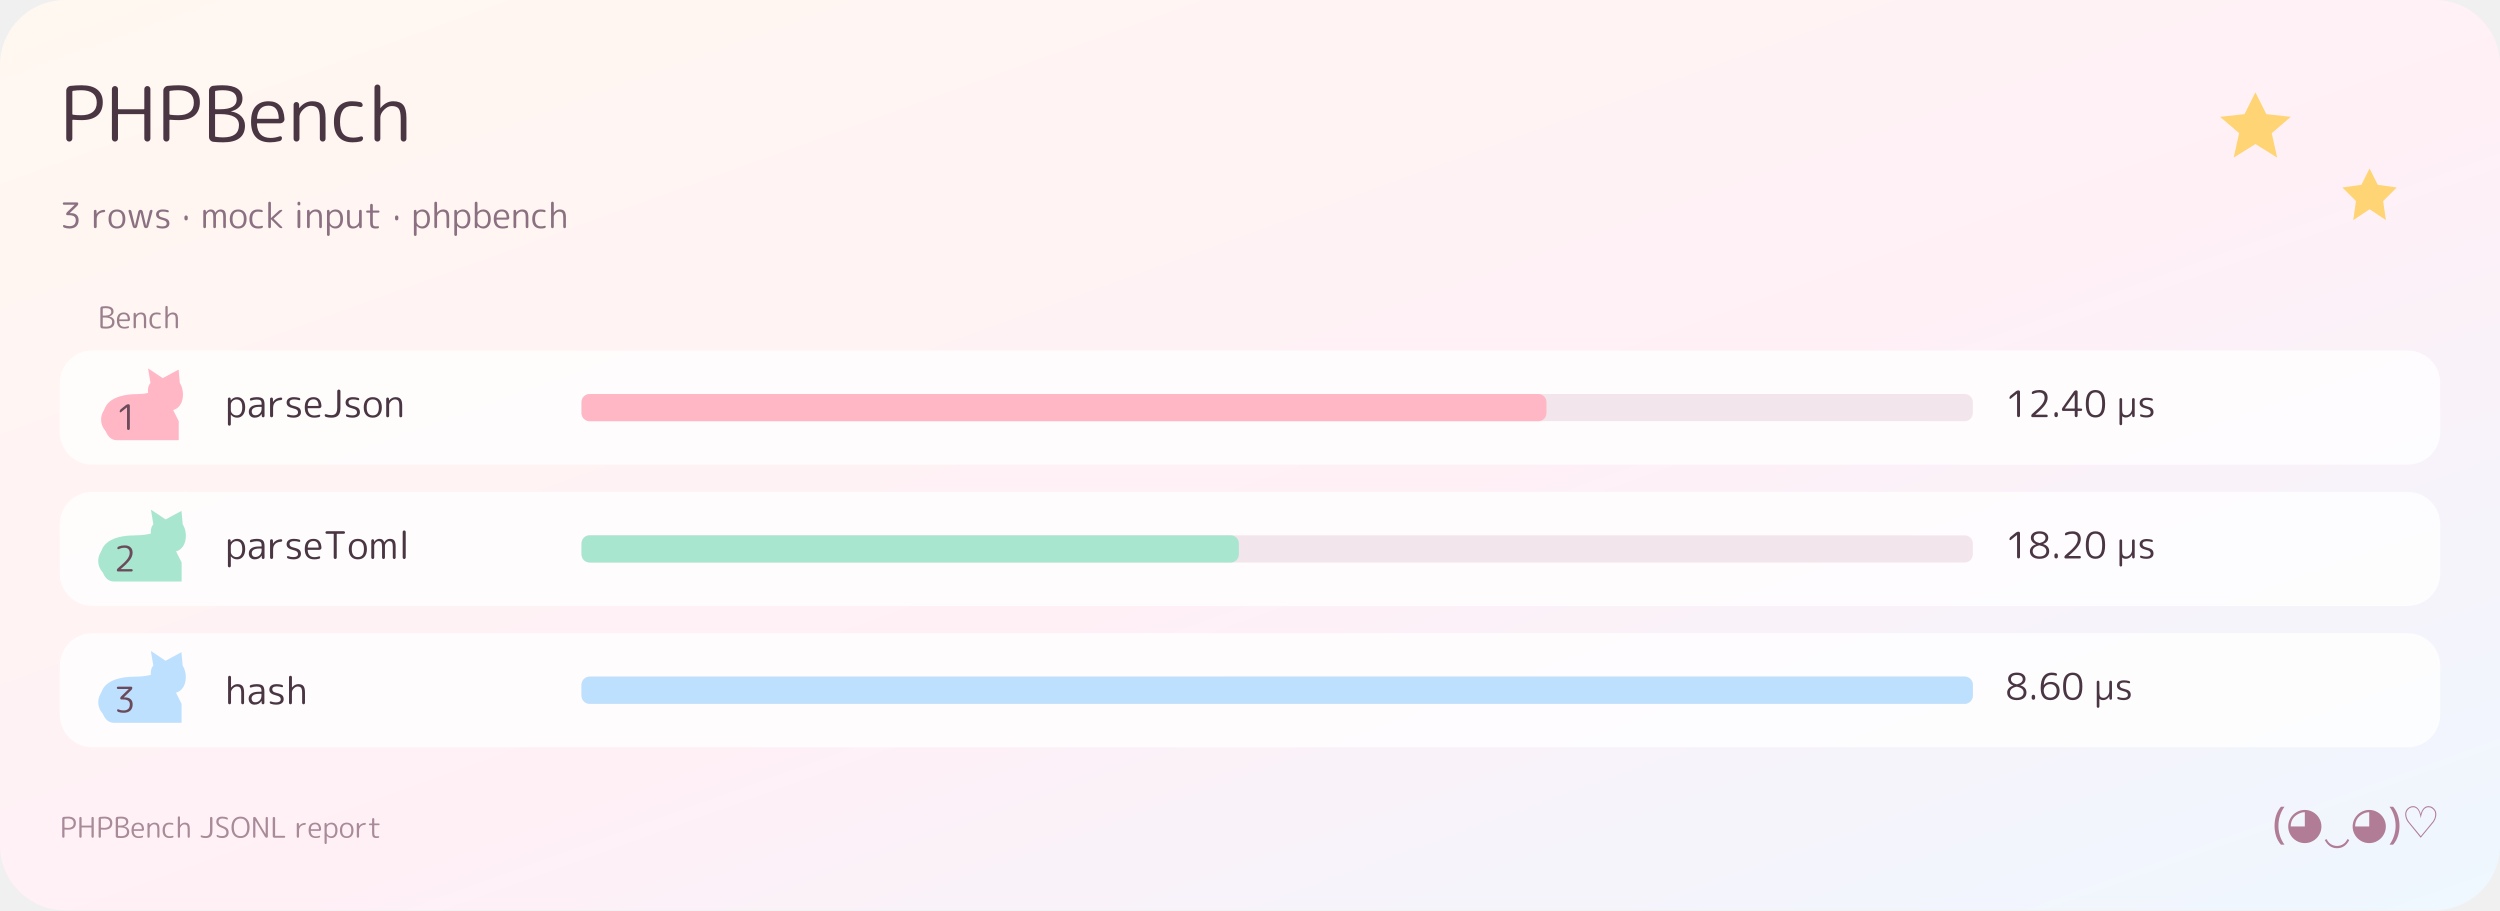
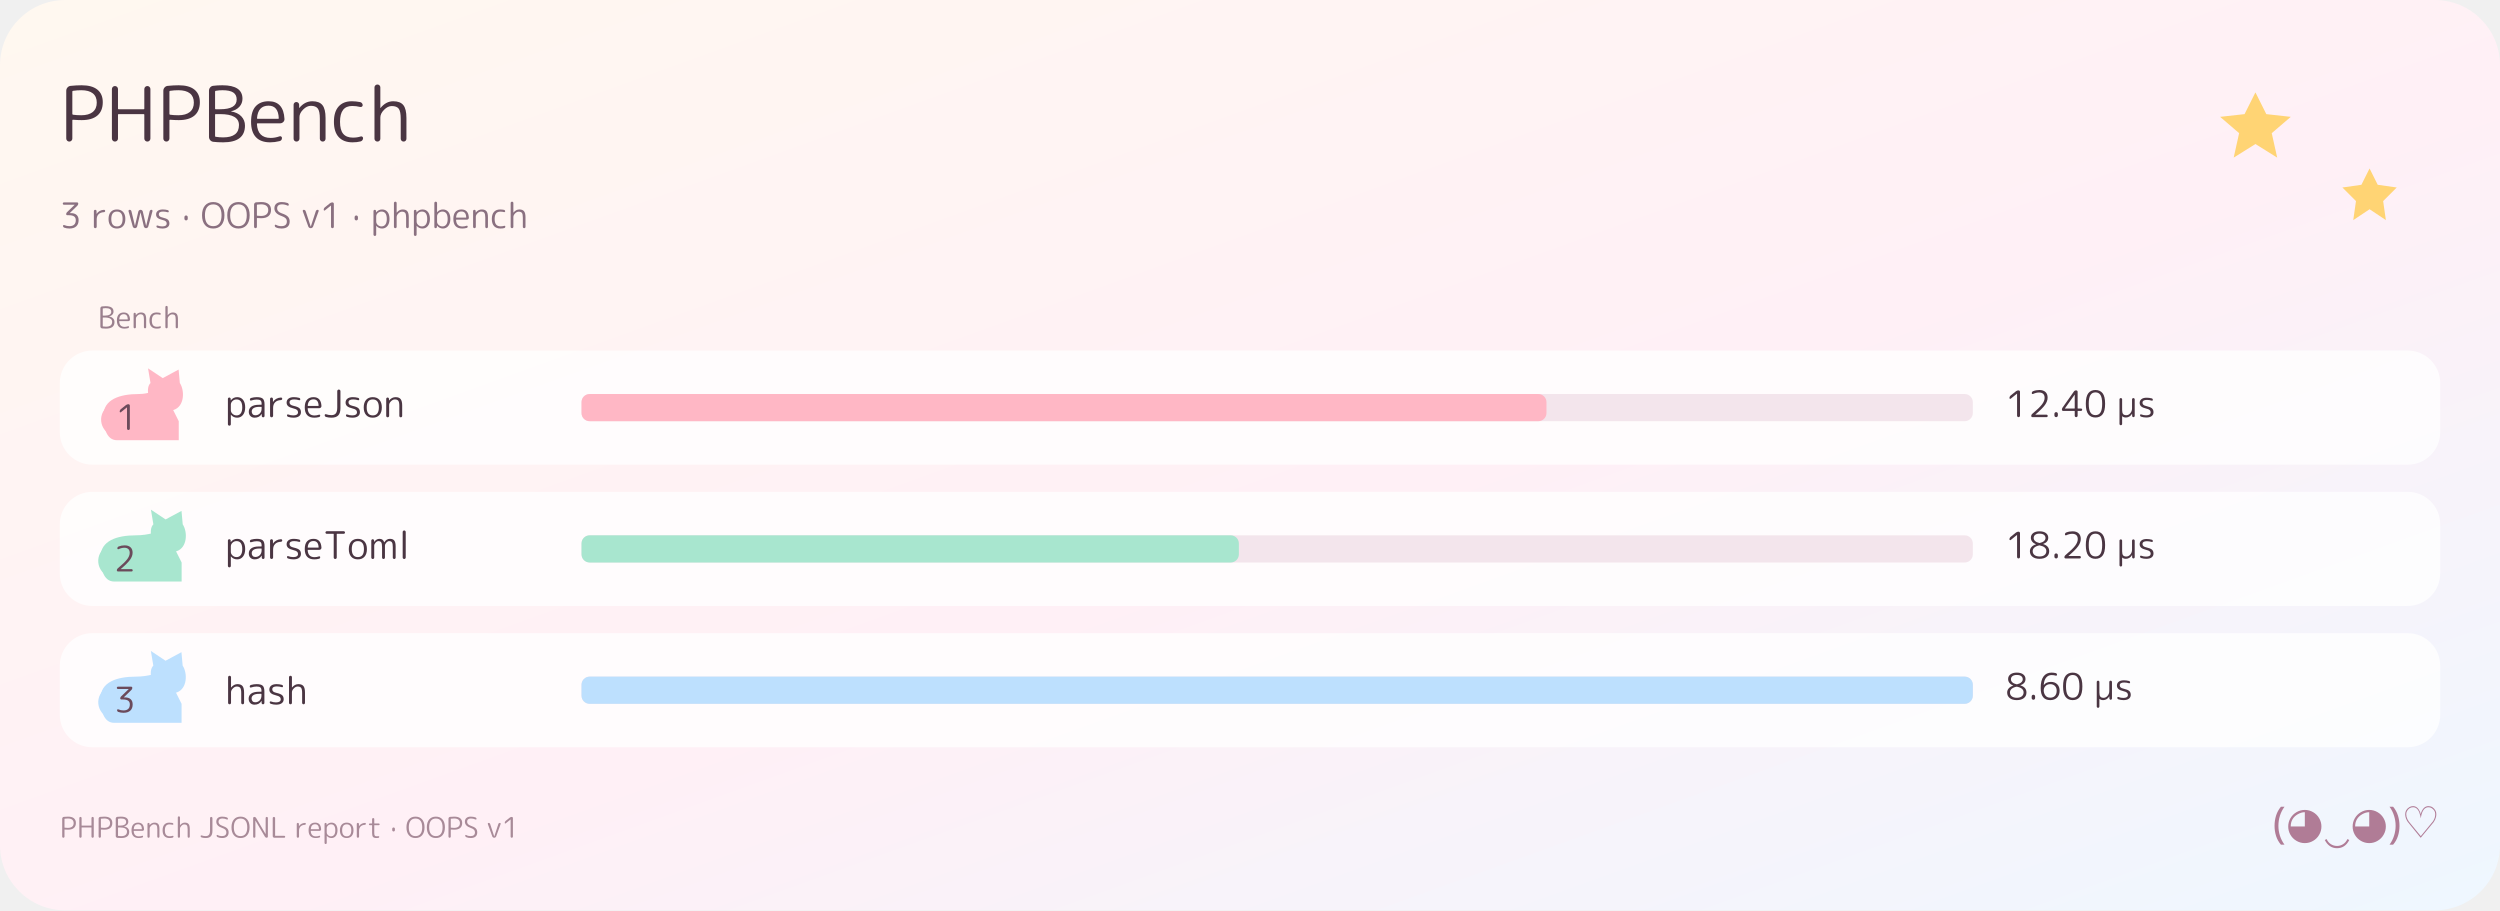
<svg xmlns="http://www.w3.org/2000/svg" width="920" height="335" viewBox="0 0 920 335" role="img" aria-label="PHPBench">
  <defs>
    <path id="g0" d="M165 657L165 363Q165 355 174 353Q222 346 282 346Q381 346 433.5 389Q486 432 486 512Q486 592 434.5 633.5Q383 675 282 675Q228 675 174 667Q165 665 165 657ZM153.5 12Q142 0 125 0Q108 0 96.5 12Q85 24 85 40L85 668Q85 692 101 710.5Q117 729 141 732Q218 740 288 740Q424 740 494.5 682.5Q565 625 565 518Q565 402 494 342Q423 282 288 282Q234 282 174 287Q165 287 165 280L165 40Q165 24 153.5 12Z" />
    <path id="g1" d="M153.5 12Q142 0 125 0Q108 0 96.5 12Q85 24 85 40L85 690Q85 706 96.5 718Q108 730 125 730Q142 730 153.5 718Q165 706 165 690L165 433Q165 425 173 425L503 425Q511 425 511 433L511 690Q511 706 522.5 718Q534 730 551 730Q568 730 579.5 718Q591 706 591 690L591 40Q591 24 579.5 12Q568 0 551 0Q534 0 522.5 12Q511 24 511 40L511 352Q511 361 503 361L173 361Q165 361 165 352L165 40Q165 24 153.5 12Z" />
    <path id="g2" d="M165 352L165 73Q165 64 172 63Q222 55 271 55Q479 55 479 217Q479 361 231 361L173 361Q165 361 165 352ZM165 657L165 433Q165 425 173 425L231 425Q449 425 449 553Q449 615 404 645Q359 675 261 675Q218 675 173 667Q165 665 165 657ZM141 -3Q117 0 101 18.5Q85 37 85 62L85 668Q85 693 100.5 711.5Q116 730 140 733Q195 740 261 740Q525 740 525 563Q525 502 484.5 457.5Q444 413 375 398Q374 398 374 397Q374 396 376 396Q462 382 510 331.5Q558 281 558 210Q558 -10 271 -10Q200 -10 141 -3Z" />
    <path id="g3" d="M270 472Q131 472 118 307Q118 299 127 299L396 299Q404 299 404 307Q398 472 270 472ZM291 -10Q168 -10 104 57.5Q40 125 40 260Q40 399 101.5 464.5Q163 530 270 530Q467 530 479 297Q480 273 462.5 256.5Q445 240 421 240L125 240Q117 240 117 231Q126 48 298 48Q355 48 415 69Q426 73 436 66.5Q446 60 446 48Q446 14 415 6Q351 -10 291 -10Z" />
    <path id="g4" d="M140.5 11Q129 0 113 0Q97 0 86 11Q75 22 75 38L75 484Q75 499 85.5 509.5Q96 520 111 520Q126 520 137 509.5Q148 499 148 484L148 443Q148 442 149 442Q150 442 151 443Q223 530 322 530Q413 530 454 479Q495 428 495 310L495 38Q495 22 484.5 11Q474 0 458 0Q442 0 431 11Q420 22 420 38L420 300Q420 399 393 434.5Q366 470 302 470Q250 470 201 421.5Q152 373 152 322L152 38Q152 22 140.5 11Z" />
    <path id="g5" d="M285 -10Q167 -10 103.5 58.5Q40 127 40 260Q40 392 101.5 461Q163 530 275 530Q327 530 385 519Q399 516 408.5 504.5Q418 493 418 478Q418 466 407.5 459Q397 452 385 455Q334 468 280 468Q120 468 120 260Q120 152 162 102Q204 52 290 52Q346 52 392 67Q403 71 413 64Q423 57 423 45Q423 30 414 18Q405 6 390 2Q343 -10 285 -10Z" />
    <path id="g6" d="M146 11Q135 0 119 0Q103 0 91.5 11Q80 22 80 38L80 712Q80 728 91.5 739Q103 750 119 750Q135 750 146 739Q157 728 157 712L157 442Q157 441 158 441Q159 441 160 442Q232 530 327 530Q418 530 459 479.5Q500 429 500 310L500 38Q500 22 489.5 11Q479 0 463 0Q447 0 436 11Q425 22 425 38L425 297Q425 398 398.5 432.5Q372 467 307 467Q255 467 206 417.5Q157 368 157 316L157 38Q157 22 146 11Z" />
    <path id="g7" d="M118 663Q105 663 95 673Q85 683 85 697Q85 710 94.5 720Q104 730 118 730L490 730Q504 730 513.5 720Q523 710 523 697Q523 663 500 640L284 429L284 427Q284 426 285 426L314 426Q420 426 476.5 375Q533 324 533 227Q533 113 465.5 51.5Q398 -10 273 -10Q196 -10 128 14Q92 27 92 66Q92 79 103 86Q114 93 126 88Q199 57 273 57Q361 57 407 100Q453 143 453 227Q453 298 405.5 332.5Q358 367 254 367L212 367Q199 367 190 376Q181 385 181 398Q181 429 203 451L420 661L420 662Q420 663 419 663Z" />
    <path id="g9" d="M143.5 12Q132 0 115 0Q98 0 86.5 12Q75 24 75 40L75 482Q75 498 86 509Q97 520 113 520Q129 520 140 509Q151 498 151 482L151 405Q151 404 152 404Q154 404 154 406Q184 456 238.5 486.5Q293 517 361 520Q375 521 385 511Q395 501 395 487Q395 474 385.5 464Q376 454 362 453Q263 449 209 395.5Q155 342 155 246L155 40Q155 24 143.5 12Z" />
    <path id="g10" d="M438 260Q438 470 278 470Q118 470 118 260Q118 50 278 50Q438 50 438 260ZM453 61Q390 -10 278 -10Q166 -10 103 61Q40 132 40 260Q40 388 103 459Q166 530 278 530Q390 530 453 459Q516 388 516 260Q516 132 453 61Z" />
    <path id="g11" d="M169 48L50 480Q46 495 55.5 507.5Q65 520 81 520Q99 520 113.5 509Q128 498 132 480L231 67Q231 66 232 66Q233 66 233 67L327 470Q333 492 350.5 506Q368 520 390.5 520Q413 520 431 506Q449 492 454 470L547 67Q547 66 549 66Q550 66 550 67L649 481Q654 498 667.5 509Q681 520 699 520Q714 520 723 507.5Q732 495 728 481L609 48Q603 27 585.5 13.5Q568 0 546.5 0Q525 0 507.5 14Q490 28 484 49L390 446Q390 447 389 447Q388 447 388 446L294 49Q289 28 271.5 14Q254 0 232.5 0Q211 0 193 13.5Q175 27 169 48Z" />
    <path id="g12" d="M240 233Q143 256 101.5 292.5Q60 329 60 387Q60 453 109.5 491.5Q159 530 251 530Q320 530 388 512Q419 504 419 471Q419 459 410 453Q401 447 389 450Q323 470 257 470Q137 470 137 393Q137 359 161 336.5Q185 314 248 300Q356 276 396.5 239Q437 202 437 133Q437 66 385.5 28Q334 -10 240 -10Q167 -10 101 12Q70 22 70 55Q70 66 80 72.5Q90 79 101 75Q166 50 234 50Q360 50 360 133Q360 169 334.5 193Q309 217 240 233Z" />
    <path id="g13" d="M175.5 234Q162 220 142 220Q122 220 108.5 234Q95 248 95 267L95 313Q95 332 108.5 346Q122 360 142 360Q162 360 175.5 346Q189 332 189 313L189 267Q189 248 175.5 234Z" />
-     <path id="g14" d="M141 11Q130 0 114 0Q98 0 86.5 11Q75 22 75 38L75 483Q75 498 86 509Q97 520 112 520Q127 520 138 509Q149 498 149 483L150 450Q150 449 151 449Q153 449 153 451Q210 530 289 530Q337 530 366.5 509Q396 488 415 439Q415 437 416 437Q418 437 418 439Q474 530 564 530Q644 530 679.5 484Q715 438 715 330L715 38Q715 22 704.5 11Q694 0 678 0Q662 0 651 11Q640 22 640 38L640 310Q640 403 618.5 436.5Q597 470 543 470Q506 470 470 430.5Q434 391 434 349L434 38Q434 22 423 11Q412 0 396 0Q380 0 369 11Q358 22 358 38L358 310Q358 403 336.5 436.5Q315 470 262 470Q225 470 188.5 430.5Q152 391 152 349L152 38Q152 22 141 11Z" />
-     <path id="g15" d="M145 11Q134 0 118 0Q102 0 91 11Q80 22 80 38L80 712Q80 728 91 739Q102 750 118 750Q134 750 145 739Q156 728 156 712L156 289Q156 288 157 288L159 289L375 488Q409 520 457 520Q470 520 474.5 508Q479 496 470 488L238 276Q232 270 237 264L473 33Q481 25 476 12.5Q471 0 459 0Q412 0 379 33L159 251Q158 252 157 252Q156 252 156 251L156 38Q156 22 145 11Z" />
-     <path id="g16" d="M183.5 12Q172 0 155 0Q138 0 126.5 12Q115 24 115 40L115 480Q115 496 126.5 508Q138 520 155 520Q172 520 183.5 508Q195 496 195 480L195 40Q195 24 183.5 12ZM183.5 654.5Q172 643 155 643Q138 643 126.5 654.5Q115 666 115 683L115 710Q115 726 126.5 738Q138 750 155 750Q172 750 183.5 738Q195 726 195 710L195 683Q195 666 183.5 654.5Z" />
-     <path id="g17" d="M152 331L152 189Q152 132 197 91Q242 50 302 50Q373 50 412.5 103.5Q452 157 452 260Q452 470 302 470Q241 470 196.5 428.5Q152 387 152 331ZM141 -209Q130 -220 114 -220Q98 -220 86.5 -209Q75 -198 75 -182L75 484Q75 499 85.5 509.5Q96 520 111 520Q126 520 137 509.5Q148 499 148 484L149 446Q149 445 150 445L152 447Q218 530 319 530Q416 530 472.5 459.5Q529 389 529 260Q529 135 470.5 62.5Q412 -10 319 -10Q217 -10 155 67Q154 68 153 68Q152 68 152 67L152 -182Q152 -198 141 -209Z" />
-     <path id="g18" d="M238 -10Q151 -10 110.5 38Q70 86 70 197L70 482Q70 498 80.5 509Q91 520 107 520Q123 520 134 509Q145 498 145 482L145 207Q145 117 172 83.5Q199 50 258 50Q312 50 360 96.5Q408 143 408 198L408 482Q408 498 419.5 509Q431 520 447 520Q463 520 474 509Q485 498 485 482L485 36Q485 21 474.5 10.5Q464 0 449 0Q434 0 423 10.5Q412 21 412 36L412 77Q412 78 411 78Q410 78 409 77Q340 -10 238 -10Z" />
-     <path id="g19" d="M80 440Q67 440 58.5 448.5Q50 457 50 470Q50 483 58.5 491.5Q67 500 80 500L153 500Q162 500 162 509L162 652Q162 668 173 679Q184 690 200 690Q216 690 227 679Q238 668 238 652L238 509Q238 500 247 500L397 500Q410 500 418.5 491.5Q427 483 427 470Q427 457 418.5 448.5Q410 440 397 440L247 440Q238 440 238 431L238 167Q238 95 257 72.5Q276 50 330 50Q362 50 383 55Q394 57 403.5 50.5Q413 44 413 33Q413 19 404.5 8Q396 -3 383 -5Q357 -10 317 -10Q229 -10 195.5 26.5Q162 63 162 160L162 431Q162 440 153 440Z" />
-     <path id="g20" d="M157 337L157 183Q157 131 203 90.5Q249 50 307 50Q378 50 417.5 103Q457 156 457 260Q457 470 307 470Q248 470 202.5 429Q157 388 157 337ZM142 10.5Q131 0 116 0Q101 0 90.5 10.5Q80 21 80 36L80 712Q80 728 91 739Q102 750 118 750Q134 750 145.5 739Q157 728 157 712L157 453Q157 452 158 452Q159 452 160 453Q225 530 323 530Q420 530 476.5 459.5Q533 389 533 260Q533 135 474.5 62.5Q416 -10 323 -10Q223 -10 156 73Q155 74 154 74Q153 74 153 73L153 36Q153 21 142 10.5Z" />
-     <path id="g21" d="M327 275Q228 275 177.5 243Q127 211 127 153Q127 108 152.5 80.5Q178 53 220 53Q292 53 339.5 101Q387 149 387 228L387 266Q387 275 378 275ZM204 -10Q136 -10 93 33Q50 76 50 147Q50 230 116 280Q182 330 327 330L378 330Q387 330 387 338L387 357Q387 418 359 442.5Q331 467 260 467Q191 467 111 441Q99 437 89 444Q79 451 79 464Q79 499 112 509Q186 530 260 530Q375 530 419.5 488Q464 446 464 337L464 36Q464 21 453.5 10.5Q443 0 428 0Q413 0 402 10.5Q391 21 391 36L390 88Q390 89 389 89Q387 89 387 87Q328 -10 204 -10Z" />
-     <path id="g22" d="M76 9Q60 14 50 27Q40 40 40 57Q40 70 51 78Q62 86 75 81Q144 57 217 57Q296 57 333 104Q370 151 370 260L370 688Q370 705 382.5 717.5Q395 730 412 730Q429 730 441.5 717.5Q454 705 454 688L454 240Q454 110 396 50Q338 -10 217 -10Q146 -10 76 9Z" />
-     <path id="g23" d="M144 503Q134 495 122 500.5Q110 506 110 519Q110 563 144 591L286 705Q317 730 357 730Q374 730 385.5 718Q397 706 397 690L397 40Q397 24 385.5 12Q374 0 357 0Q340 0 328.5 12Q317 24 317 40L317 640Q317 641 316 641L314 640Z" />
-     <path id="g24" d="M471 685.5Q530 631 530 533Q530 435 459 334.5Q388 234 194 69Q193 69 193 68Q193 67 194 67L500 67Q513 67 523 57Q533 47 533 33Q533 20 523.5 10Q514 0 500 0L117 0Q103 0 93 10Q83 20 83 33Q83 67 109 88Q306 253 377 347.5Q448 442 448 527Q448 598 409 635Q370 672 295 672Q219 672 133 632Q121 627 109.5 633.5Q98 640 98 653Q98 693 134 708Q215 740 305 740Q412 740 471 685.5Z" />
-     <path id="g25" d="M175.5 14Q162 0 142 0Q122 0 108.5 14Q95 28 95 47L95 90Q95 110 108.5 123.5Q122 137 142 137Q162 137 175.5 123.5Q189 110 189 90L189 47Q189 28 175.5 14Z" />
-     <path id="g26" d="M97 238L97 236Q97 235 98 235L356 235Q365 235 365 244L365 612Q365 613 364 613Q362 613 362 612ZM48 170Q34 170 24.5 180Q15 190 15 203Q15 235 34 262L342 698Q364 730 404 730Q421 730 432.5 718.5Q444 707 444 691L444 244Q444 235 452 235L536 235Q550 235 559 225.5Q568 216 568 203Q568 189 558.5 179.5Q549 170 536 170L452 170Q444 170 444 161L444 39Q444 23 432.5 11.5Q421 0 404 0Q388 0 376.5 11Q365 22 365 39L365 161Q365 170 356 170Z" />
-     <path id="g27" d="M447.5 601.5Q402 675 310 675Q218 675 172.5 601.5Q127 528 127 365Q127 202 172.5 128.5Q218 55 310 55Q402 55 447.5 128.5Q493 202 493 365Q493 528 447.5 601.5ZM504 77Q435 -10 310 -10Q185 -10 116 77Q47 164 47 365Q47 566 116 653Q185 740 310 740Q435 740 504 653Q573 566 573 365Q573 164 504 77Z" />
-     <path id="g28" d="M136.5 -209.5Q126 -220 111 -220Q96 -220 85.5 -209.5Q75 -199 75 -184L75 484Q75 499 85.5 509.5Q96 520 111 520Q126 520 136.5 509.5Q147 499 147 484L147 197Q147 117 173.5 85Q200 53 263 53Q323 53 370 107.5Q417 162 417 237L417 483Q417 498 427.5 509Q438 520 453 520Q468 520 479 509Q490 498 490 483L490 35Q490 21 479.5 10.5Q469 0 455 0Q441 0 430.5 10.5Q420 21 420 35L419 92Q419 93 418 93Q416 93 416 91Q389 44 345 17Q301 -10 251 -10Q185 -10 152 24Q150 26 148.5 25Q147 24 147 22L147 -184Q147 -199 136.5 -209.5Z" />
-     <path id="g29" d="M94 662Q80 662 70 672Q60 682 60 696Q60 710 70 720Q80 730 94 730L540 730Q554 730 564 720Q574 710 574 696Q574 682 564 672Q554 662 540 662L366 662Q357 662 357 653L357 40Q357 24 345.5 12Q334 0 317 0Q300 0 288.5 12Q277 24 277 40L277 653Q277 662 268 662Z" />
-     <path id="g30" d="M183.5 12Q172 0 155 0Q138 0 126.5 12Q115 24 115 40L115 710Q115 726 126.5 738Q138 750 155 750Q172 750 183.5 738Q195 726 195 710L195 40Q195 24 183.5 12Z" />
-     <path id="g31" d="M298 355Q212 336 167.5 296Q123 256 123 200Q123 132 173 93Q223 54 310 54Q397 54 446 93.5Q495 133 495 200Q495 319 316 355Q307 356 298 355ZM150 558Q150 510 189.5 474Q229 438 302 422Q310 421 318 422Q391 438 431.5 474.5Q472 511 472 558Q472 613 429.5 644.5Q387 676 310 676Q234 676 192 644.5Q150 613 150 558ZM503 46Q433 -10 310 -10Q187 -10 117 46Q47 102 47 197Q47 261 89.5 310.5Q132 360 212 385Q213 385 213 387Q213 388 212 388Q146 413 109.5 459.5Q73 506 73 565Q73 644 136.5 692Q200 740 310 740Q420 740 483.5 692Q547 644 547 565Q547 445 408 395Q407 395 407 393Q407 392 408 392Q573 341 573 197Q573 102 503 46Z" />
-     <path id="g32" d="M320 425Q241 425 190.5 376.5Q140 328 140 253Q140 178 184 117.5Q228 57 317 57Q400 57 446.5 106Q493 155 493 247Q493 328 445.5 376.5Q398 425 320 425ZM317 -10Q57 -10 57 320Q57 531 134.5 635.5Q212 740 355 740Q411 740 469 726Q484 722 493 709.5Q502 697 502 681Q502 668 491.5 660.5Q481 653 469 657Q417 673 355 673Q263 673 205.5 603.5Q148 534 141 403Q141 402 142 402Q144 402 144 403Q205 487 337 487Q445 487 509 421.5Q573 356 573 247Q573 127 503.5 58.5Q434 -10 317 -10Z" />
-     <path id="g33" d="M267 343Q60 413 60 562Q60 646 114 693Q168 740 265 740Q355 740 432 713Q448 707 458 692.5Q468 678 468 660Q468 647 457 640.5Q446 634 434 639Q353 675 271 675Q211 675 174.5 647Q138 619 138 562Q138 464 269 420Q393 379 443 326Q493 273 493 190Q493 92 434 41Q375 -10 261 -10Q175 -10 106 21Q71 37 71 77Q71 90 82 96Q93 102 104 96Q172 57 255 57Q413 57 413 190Q413 244 379 280Q345 316 267 343Z" />
-     <path id="g34" d="M531.5 595Q471 673 357 673Q243 673 182.5 595Q122 517 122 365Q122 213 182.5 135Q243 57 357 57Q471 57 531.5 135Q592 213 592 365Q592 517 531.5 595ZM589.5 88.5Q505 -10 357 -10Q209 -10 124.5 88.5Q40 187 40 365Q40 543 124.5 641.5Q209 740 357 740Q505 740 589.5 641.5Q674 543 674 365Q674 187 589.5 88.5Z" />
-     <path id="g35" d="M151.5 11Q140 0 124 0Q108 0 96.5 11Q85 22 85 39L85 689Q85 706 97 718Q109 730 126 730Q167 730 188 694L520 131Q520 130 522 130Q523 130 523 131L523 691Q523 708 534.5 719Q546 730 562 730Q578 730 589.5 719Q601 708 601 691L601 41Q601 24 589 12Q577 0 560 0Q519 0 498 36L166 599Q166 600 164 600Q163 600 163 599L163 39Q163 22 151.5 11Z" />
-     <path id="g36" d="M142 0Q119 0 102 17Q85 34 85 57L85 688Q85 705 97.5 717.5Q110 730 127 730Q144 730 156.5 717.5Q169 705 169 688L169 77Q169 68 177 68L488 68Q502 68 512 58Q522 48 522 34Q522 20 512 10Q502 0 488 0Z" />
+     <path id="g14" d="M531.5 595Q471 673 357 673Q243 673 182.5 595Q122 517 122 365Q122 213 182.5 135Q243 57 357 57Q471 57 531.5 135Q592 213 592 365Q592 517 531.5 595ZM589.5 88.5Q505 -10 357 -10Q209 -10 124.5 88.5Q40 187 40 365Q40 543 124.5 641.5Q209 740 357 740Q505 740 589.5 641.5Q674 543 674 365Q674 187 589.5 88.5Z" />
+     <path id="g15" d="M267 343Q60 413 60 562Q60 646 114 693Q168 740 265 740Q355 740 432 713Q448 707 458 692.5Q468 678 468 660Q468 647 457 640.5Q446 634 434 639Q353 675 271 675Q211 675 174.5 647Q138 619 138 562Q138 464 269 420Q393 379 443 326Q493 273 493 190Q493 92 434 41Q375 -10 261 -10Q175 -10 106 21Q71 37 71 77Q71 90 82 96Q93 102 104 96Q172 57 255 57Q413 57 413 190Q413 244 379 280Q345 316 267 343Z" />
+     <path id="g16" d="M196 49L41 481Q36 495 44.5 507.5Q53 520 68 520Q87 520 102 509Q117 498 123 480L265 46Q265 45 266 45Q268 45 268 46L410 482Q415 499 430 509.5Q445 520 463 520Q478 520 486.5 508Q495 496 490 482L334 49Q326 27 307 13.5Q288 0 265 0Q242 0 222.5 13.5Q203 27 196 49Z" />
+     <path id="g17" d="M144 503Q134 495 122 500.5Q110 506 110 519Q110 563 144 591L286 705Q317 730 357 730Q374 730 385.5 718Q397 706 397 690L397 40Q397 24 385.5 12Q374 0 357 0Q340 0 328.5 12Q317 24 317 40L317 640Q317 641 316 641L314 640Z" />
+     <path id="g18" d="M152 331L152 189Q152 132 197 91Q242 50 302 50Q373 50 412.5 103.5Q452 157 452 260Q452 470 302 470Q241 470 196.5 428.5Q152 387 152 331ZM141 -209Q130 -220 114 -220Q98 -220 86.5 -209Q75 -198 75 -182L75 484Q75 499 85.5 509.5Q96 520 111 520Q126 520 137 509.5Q148 499 148 484L149 446Q149 445 150 445L152 447Q218 530 319 530Q416 530 472.5 459.5Q529 389 529 260Q529 135 470.5 62.5Q412 -10 319 -10Q217 -10 155 67Q154 68 153 68Q152 68 152 67L152 -182Q152 -198 141 -209Z" />
+     <path id="g19" d="M157 337L157 183Q157 131 203 90.5Q249 50 307 50Q378 50 417.5 103Q457 156 457 260Q457 470 307 470Q248 470 202.5 429Q157 388 157 337ZM142 10.5Q131 0 116 0Q101 0 90.5 10.5Q80 21 80 36L80 712Q80 728 91 739Q102 750 118 750Q134 750 145.5 739Q157 728 157 712L157 453Q157 452 158 452Q159 452 160 453Q225 530 323 530Q420 530 476.5 459.5Q533 389 533 260Q533 135 474.5 62.5Q416 -10 323 -10Q223 -10 156 73Q155 74 154 74Q153 74 153 73L153 36Q153 21 142 10.5Z" />
+     <path id="g20" d="M327 275Q228 275 177.5 243Q127 211 127 153Q127 108 152.5 80.5Q178 53 220 53Q292 53 339.5 101Q387 149 387 228L387 266Q387 275 378 275ZM204 -10Q136 -10 93 33Q50 76 50 147Q50 230 116 280Q182 330 327 330L378 330Q387 330 387 338L387 357Q387 418 359 442.5Q331 467 260 467Q191 467 111 441Q99 437 89 444Q79 451 79 464Q79 499 112 509Q186 530 260 530Q375 530 419.5 488Q464 446 464 337L464 36Q464 21 453.5 10.5Q443 0 428 0Q413 0 402 10.5Q391 21 391 36L390 88Q390 89 389 89Q387 89 387 87Q328 -10 204 -10Z" />
+     <path id="g21" d="M76 9Q60 14 50 27Q40 40 40 57Q40 70 51 78Q62 86 75 81Q144 57 217 57Q296 57 333 104Q370 151 370 260L370 688Q370 705 382.5 717.5Q395 730 412 730Q429 730 441.5 717.5Q454 705 454 688L454 240Q454 110 396 50Q338 -10 217 -10Q146 -10 76 9Z" />
+     <path id="g22" d="M471 685.5Q530 631 530 533Q530 435 459 334.5Q388 234 194 69Q193 69 193 68Q193 67 194 67L500 67Q513 67 523 57Q533 47 533 33Q533 20 523.5 10Q514 0 500 0L117 0Q103 0 93 10Q83 20 83 33Q83 67 109 88Q306 253 377 347.5Q448 442 448 527Q448 598 409 635Q370 672 295 672Q219 672 133 632Q121 627 109.5 633.5Q98 640 98 653Q98 693 134 708Q215 740 305 740Q412 740 471 685.5Z" />
+     <path id="g23" d="M175.5 14Q162 0 142 0Q122 0 108.5 14Q95 28 95 47L95 90Q95 110 108.5 123.5Q122 137 142 137Q162 137 175.5 123.5Q189 110 189 90L189 47Q189 28 175.5 14Z" />
+     <path id="g24" d="M97 238L97 236Q97 235 98 235L356 235Q365 235 365 244L365 612Q365 613 364 613Q362 613 362 612ZM48 170Q34 170 24.5 180Q15 190 15 203Q15 235 34 262L342 698Q364 730 404 730Q421 730 432.5 718.5Q444 707 444 691L444 244Q444 235 452 235L536 235Q550 235 559 225.5Q568 216 568 203Q568 189 558.5 179.5Q549 170 536 170L452 170Q444 170 444 161L444 39Q444 23 432.5 11.5Q421 0 404 0Q388 0 376.5 11Q365 22 365 39L365 161Q365 170 356 170Z" />
+     <path id="g25" d="M447.5 601.5Q402 675 310 675Q218 675 172.5 601.5Q127 528 127 365Q127 202 172.5 128.5Q218 55 310 55Q402 55 447.5 128.5Q493 202 493 365Q493 528 447.5 601.5ZM504 77Q435 -10 310 -10Q185 -10 116 77Q47 164 47 365Q47 566 116 653Q185 740 310 740Q435 740 504 653Q573 566 573 365Q573 164 504 77Z" />
+     <path id="g26" d="M136.5 -209.5Q126 -220 111 -220Q96 -220 85.5 -209.5Q75 -199 75 -184L75 484Q75 499 85.5 509.5Q96 520 111 520Q126 520 136.5 509.5Q147 499 147 484L147 197Q147 117 173.5 85Q200 53 263 53Q323 53 370 107.5Q417 162 417 237L417 483Q417 498 427.5 509Q438 520 453 520Q468 520 479 509Q490 498 490 483L490 35Q490 21 479.5 10.5Q469 0 455 0Q441 0 430.5 10.5Q420 21 420 35L419 92Q419 93 418 93Q416 93 416 91Q389 44 345 17Q301 -10 251 -10Q185 -10 152 24Q150 26 148.5 25Q147 24 147 22L147 -184Q147 -199 136.5 -209.5Z" />
+     <path id="g27" d="M94 662Q80 662 70 672Q60 682 60 696Q60 710 70 720Q80 730 94 730L540 730Q554 730 564 720Q574 710 574 696Q574 682 564 672Q554 662 540 662L366 662Q357 662 357 653L357 40Q357 24 345.5 12Q334 0 317 0Q300 0 288.5 12Q277 24 277 40L277 653Q277 662 268 662Z" />
+     <path id="g28" d="M141 11Q130 0 114 0Q98 0 86.5 11Q75 22 75 38L75 483Q75 498 86 509Q97 520 112 520Q127 520 138 509Q149 498 149 483L150 450Q150 449 151 449Q153 449 153 451Q210 530 289 530Q337 530 366.5 509Q396 488 415 439Q415 437 416 437Q418 437 418 439Q474 530 564 530Q644 530 679.5 484Q715 438 715 330L715 38Q715 22 704.5 11Q694 0 678 0Q662 0 651 11Q640 22 640 38L640 310Q640 403 618.5 436.5Q597 470 543 470Q506 470 470 430.5Q434 391 434 349L434 38Q434 22 423 11Q412 0 396 0Q380 0 369 11Q358 22 358 38L358 310Q358 403 336.5 436.5Q315 470 262 470Q225 470 188.5 430.5Q152 391 152 349L152 38Q152 22 141 11Z" />
+     <path id="g29" d="M183.5 12Q172 0 155 0Q138 0 126.5 12Q115 24 115 40L115 710Q115 726 126.5 738Q138 750 155 750Q172 750 183.5 738Q195 726 195 710L195 40Q195 24 183.5 12Z" />
+     <path id="g30" d="M298 355Q212 336 167.5 296Q123 256 123 200Q123 132 173 93Q223 54 310 54Q397 54 446 93.5Q495 133 495 200Q495 319 316 355Q307 356 298 355ZM150 558Q150 510 189.5 474Q229 438 302 422Q310 421 318 422Q391 438 431.5 474.5Q472 511 472 558Q472 613 429.5 644.5Q387 676 310 676Q234 676 192 644.5Q150 613 150 558ZM503 46Q433 -10 310 -10Q187 -10 117 46Q47 102 47 197Q47 261 89.5 310.5Q132 360 212 385Q213 385 213 387Q213 388 212 388Q146 413 109.5 459.5Q73 506 73 565Q73 644 136.5 692Q200 740 310 740Q420 740 483.5 692Q547 644 547 565Q547 445 408 395Q407 395 407 393Q407 392 408 392Q573 341 573 197Q573 102 503 46Z" />
+     <path id="g31" d="M320 425Q241 425 190.5 376.5Q140 328 140 253Q140 178 184 117.5Q228 57 317 57Q400 57 446.5 106Q493 155 493 247Q493 328 445.5 376.5Q398 425 320 425ZM317 -10Q57 -10 57 320Q57 531 134.5 635.5Q212 740 355 740Q411 740 469 726Q484 722 493 709.5Q502 697 502 681Q502 668 491.5 660.5Q481 653 469 657Q417 673 355 673Q263 673 205.5 603.5Q148 534 141 403Q141 402 142 402Q144 402 144 403Q205 487 337 487Q445 487 509 421.5Q573 356 573 247Q573 127 503.5 58.5Q434 -10 317 -10Z" />
+     <path id="g32" d="M151.5 11Q140 0 124 0Q108 0 96.5 11Q85 22 85 39L85 689Q85 706 97 718Q109 730 126 730Q167 730 188 694L520 131Q520 130 522 130Q523 130 523 131L523 691Q523 708 534.5 719Q546 730 562 730Q578 730 589.5 719Q601 708 601 691L601 41Q601 24 589 12Q577 0 560 0Q519 0 498 36L166 599Q166 600 164 600Q163 600 163 599L163 39Q163 22 151.5 11Z" />
+     <path id="g33" d="M142 0Q119 0 102 17Q85 34 85 57L85 688Q85 705 97.5 717.5Q110 730 127 730Q144 730 156.5 717.5Q169 705 169 688L169 77Q169 68 177 68L488 68Q502 68 512 58Q522 48 522 34Q522 20 512 10Q502 0 488 0Z" />
+     <path id="g34" d="M80 440Q67 440 58.5 448.5Q50 457 50 470Q50 483 58.5 491.5Q67 500 80 500L153 500Q162 500 162 509L162 652Q162 668 173 679Q184 690 200 690Q216 690 227 679Q238 668 238 652L238 509Q238 500 247 500L397 500Q410 500 418.5 491.5Q427 483 427 470Q427 457 418.5 448.5Q410 440 397 440L247 440Q238 440 238 431L238 167Q238 95 257 72.5Q276 50 330 50Q362 50 383 55Q394 57 403.5 50.5Q413 44 413 33Q413 19 404.5 8Q396 -3 383 -5Q357 -10 317 -10Q229 -10 195.5 26.5Q162 63 162 160L162 431Q162 440 153 440Z" />
    <linearGradient id="bg" x1="0" y1="0" x2="1" y2="1">
      <stop offset="0" stop-color="#FFF8F0" />
      <stop offset="0.55" stop-color="#FFF0F6" />
      <stop offset="1" stop-color="#EEF7FF" />
    </linearGradient>
    <filter id="shadow" x="-20%" y="-20%" width="140%" height="140%">
      <feDropShadow dx="0" dy="2" stdDeviation="3" flood-color="#C084A0" flood-opacity="0.18" />
    </filter>
  </defs>
  <rect width="920" height="335" rx="24" fill="url(#bg)" />
  <g filter="url(#shadow)">
    <rect width="920" height="335" rx="24" fill="transparent" />
  </g>
  <path d="M 830 34 l 4 8 9 1 -7 6 2 9 -8 -5 -8 5 2 -9 -7 -6 9 -1 z" fill="#FFD166" fill-opacity="0.9" />
  <path d="M 872 62 l 3 6 7 1 -5 5 1 7 -6 -4 -6 4 1 -7 -5 -5 7 -1 z" fill="#FFD166" fill-opacity="0.9" />
  <g transform="translate(22.00 52.10) scale(0.028 -0.028)" fill="#4A3542">
    <use href="#g0" x="0.0" />
    <use href="#g1" x="600.0" />
    <use href="#g0" x="1276.0" />
    <use href="#g2" x="1876.0" />
    <use href="#g3" x="2474.0" />
    <use href="#g4" x="2998.0" />
    <use href="#g5" x="3563.0" />
    <use href="#g6" x="4056.0" />
  </g>
  <g transform="translate(22.00 83.97) scale(0.013 -0.013)" fill="#8A7080">
    <use href="#g7" x="0.0" />
    <use href="#g8" x="620.0" />
    <use href="#g9" x="890.0" />
    <use href="#g10" x="1340.0" />
    <use href="#g11" x="1896.0" />
    <use href="#g12" x="2666.0" />
    <use href="#g8" x="3163.0" />
    <use href="#g13" x="3433.0" />
    <use href="#g8" x="3717.0" />
    <use href="#g14" x="3987.0" />
-     <use href="#g10" x="4772.0" />
-     <use href="#g5" x="5328.0" />
-     <use href="#g15" x="5821.0" />
-     <use href="#g8" x="6344.0" />
-     <use href="#g16" x="6614.0" />
-     <use href="#g4" x="6924.0" />
-     <use href="#g17" x="7489.0" />
-     <use href="#g18" x="8063.0" />
-     <use href="#g19" x="8623.0" />
-     <use href="#g8" x="9125.0" />
-     <use href="#g13" x="9395.0" />
-     <use href="#g8" x="9679.0" />
-     <use href="#g17" x="9949.0" />
-     <use href="#g6" x="10523.0" />
-     <use href="#g17" x="11093.0" />
-     <use href="#g20" x="11667.0" />
-     <use href="#g3" x="12245.0" />
-     <use href="#g4" x="12769.0" />
-     <use href="#g5" x="13334.0" />
-     <use href="#g6" x="13827.0" />
+     <use href="#g14" x="4701.0" />
+     <use href="#g0" x="5415.0" />
+     <use href="#g15" x="6015.0" />
+     <use href="#g8" x="6568.0" />
+     <use href="#g16" x="6838.0" />
+     <use href="#g17" x="7361.0" />
+     <use href="#g8" x="7981.0" />
+     <use href="#g13" x="8251.0" />
+     <use href="#g8" x="8535.0" />
+     <use href="#g18" x="8805.0" />
+     <use href="#g6" x="9379.0" />
+     <use href="#g18" x="9949.0" />
+     <use href="#g19" x="10523.0" />
+     <use href="#g3" x="11101.0" />
+     <use href="#g4" x="11625.0" />
+     <use href="#g5" x="12190.0" />
+     <use href="#g6" x="12683.0" />
  </g>
  <g transform="translate(36.00 120.82) scale(0.011 -0.011)" fill="#9A7F8D">
    <use href="#g2" x="0.0" />
    <use href="#g3" x="598.0" />
    <use href="#g4" x="1122.0" />
    <use href="#g5" x="1687.0" />
    <use href="#g6" x="2180.0" />
  </g>
  <g>
    <rect x="22.0" y="129.0" width="876.0" height="42.0" rx="12" fill="#FFFFFF" fill-opacity="0.78" />
    <g transform="translate(37.05 135.00) scale(1)">
      <path d="M 6 24 C 2 24 0 19 3 16" fill="none" stroke="#FFB7C5" stroke-width="2.8" stroke-linecap="round" />
      <path d="M 6 27 C 2 27 1 22 1 18 C 1 12 7 10 14 10 L 14.00 10 C 17.93 10 19.73 8.6 22.73 8 L 28.73 20 L 28.73 27 Z" fill="#FFB7C5" />
      <g transform="translate(23.73 10) scale(0.9) translate(-35 -10)">
        <path d="M 29 5.5 L 28 -0.5 L 34 3.5 L 40.5 0 L 41 5.5 C 43 8.5 43 15 38.5 16.5 C 34 18 30 17 28.5 12 C 27.5 8.5 28 6.5 29 5.5 Z" fill="#FFB7C5" />
      </g>
    </g>
    <g transform="translate(42.62 158.24) scale(0.013 -0.013)" fill="#6B4A5B">
-       <use href="#g23" x="0.0" />
+       <use href="#g17" x="0.0" />
    </g>
    <g transform="translate(82.82 153.57) scale(0.014 -0.014)" fill="#4A3542">
-       <use href="#g17" x="0.0" />
-       <use href="#g21" x="574.0" />
+       <use href="#g18" x="0.0" />
+       <use href="#g20" x="574.0" />
      <use href="#g9" x="1108.0" />
      <use href="#g12" x="1558.0" />
      <use href="#g3" x="2055.0" />
-       <use href="#g22" x="2579.0" />
+       <use href="#g21" x="2579.0" />
      <use href="#g12" x="3108.0" />
      <use href="#g10" x="3605.0" />
      <use href="#g4" x="4161.0" />
    </g>
    <rect x="214.0" y="145.0" width="512.0" height="10.0" rx="3" fill="#F3E5EC" />
    <rect x="214.0" y="145.0" width="355.1" height="10.0" rx="3" fill="#FFB7C5" />
    <g transform="translate(738.00 153.51) scale(0.0135 -0.0135)" fill="#4A3542">
-       <use href="#g23" x="0.0" />
-       <use href="#g24" x="620.0" />
-       <use href="#g25" x="1240.0" />
-       <use href="#g26" x="1524.0" />
-       <use href="#g27" x="2144.0" />
+       <use href="#g17" x="0.0" />
+       <use href="#g22" x="620.0" />
+       <use href="#g23" x="1240.0" />
+       <use href="#g24" x="1524.0" />
+       <use href="#g25" x="2144.0" />
      <use href="#g8" x="2764.0" />
-       <use href="#g28" x="3034.0" />
+       <use href="#g26" x="3034.0" />
      <use href="#g12" x="3599.0" />
    </g>
  </g>
  <g>
    <rect x="22.0" y="181.0" width="876.0" height="42.0" rx="12" fill="#FFFFFF" fill-opacity="0.78" />
    <g transform="translate(35.99 187.00) scale(1)">
      <path d="M 6 24 C 2 24 0 19 3 16" fill="none" stroke="#A8E6CF" stroke-width="2.8" stroke-linecap="round" />
      <path d="M 6 27 C 2 27 1 22 1 18 C 1 12 7 10 14 10 L 14.00 10 C 18.88 10 21.85 8.6 24.85 8 L 30.85 20 L 30.85 27 Z" fill="#A8E6CF" />
      <g transform="translate(25.85 10) scale(0.9) translate(-35 -10)">
        <path d="M 29 5.5 L 28 -0.5 L 34 3.5 L 40.5 0 L 41 5.5 C 43 8.5 43 15 38.5 16.5 C 34 18 30 17 28.5 12 C 27.5 8.5 28 6.5 29 5.5 Z" fill="#A8E6CF" />
      </g>
    </g>
    <g transform="translate(41.91 210.31) scale(0.013 -0.013)" fill="#6B4A5B">
-       <use href="#g24" x="0.0" />
+       <use href="#g22" x="0.0" />
    </g>
    <g transform="translate(82.82 205.71) scale(0.014 -0.014)" fill="#4A3542">
-       <use href="#g17" x="0.0" />
-       <use href="#g21" x="574.0" />
+       <use href="#g18" x="0.0" />
+       <use href="#g20" x="574.0" />
      <use href="#g9" x="1108.0" />
      <use href="#g12" x="1558.0" />
      <use href="#g3" x="2055.0" />
-       <use href="#g29" x="2579.0" />
+       <use href="#g27" x="2579.0" />
      <use href="#g10" x="3213.0" />
-       <use href="#g14" x="3769.0" />
-       <use href="#g30" x="4554.0" />
+       <use href="#g28" x="3769.0" />
+       <use href="#g29" x="4554.0" />
    </g>
    <rect x="214.0" y="197.0" width="512.0" height="10.0" rx="3" fill="#F3E5EC" />
    <rect x="214.0" y="197.0" width="241.9" height="10.0" rx="3" fill="#A8E6CF" />
    <g transform="translate(738.00 205.51) scale(0.0135 -0.0135)" fill="#4A3542">
-       <use href="#g23" x="0.0" />
-       <use href="#g31" x="620.0" />
-       <use href="#g25" x="1240.0" />
-       <use href="#g24" x="1524.0" />
-       <use href="#g27" x="2144.0" />
+       <use href="#g17" x="0.0" />
+       <use href="#g30" x="620.0" />
+       <use href="#g23" x="1240.0" />
+       <use href="#g22" x="1524.0" />
+       <use href="#g25" x="2144.0" />
      <use href="#g8" x="2764.0" />
-       <use href="#g28" x="3034.0" />
+       <use href="#g26" x="3034.0" />
      <use href="#g12" x="3599.0" />
    </g>
  </g>
  <g>
    <rect x="22.0" y="233.0" width="876.0" height="42.0" rx="12" fill="#FFFFFF" fill-opacity="0.78" />
    <g transform="translate(36.00 239.00) scale(1)">
      <path d="M 6 24 C 2 24 0 19 3 16" fill="none" stroke="#BDE0FE" stroke-width="2.8" stroke-linecap="round" />
      <path d="M 6 27 C 2 27 1 22 1 18 C 1 12 7 10 14 10 L 14.00 10 C 18.87 10 21.82 8.6 24.82 8 L 30.82 20 L 30.82 27 Z" fill="#BDE0FE" />
      <g transform="translate(25.82 10) scale(0.9) translate(-35 -10)">
        <path d="M 29 5.5 L 28 -0.5 L 34 3.5 L 40.5 0 L 41 5.5 C 43 8.5 43 15 38.5 16.5 C 34 18 30 17 28.5 12 C 27.5 8.5 28 6.5 29 5.5 Z" fill="#BDE0FE" />
      </g>
    </g>
    <g transform="translate(41.89 262.18) scale(0.013 -0.013)" fill="#6B4A5B">
      <use href="#g7" x="0.0" />
    </g>
    <g transform="translate(82.82 259.18) scale(0.014 -0.014)" fill="#4A3542">
      <use href="#g6" x="0.0" />
-       <use href="#g21" x="570.0" />
+       <use href="#g20" x="570.0" />
      <use href="#g12" x="1104.0" />
      <use href="#g6" x="1601.0" />
    </g>
    <rect x="214.0" y="249.0" width="512.0" height="10.0" rx="3" fill="#F3E5EC" />
    <rect x="214.0" y="249.0" width="512.0" height="10.0" rx="3" fill="#BDE0FE" />
    <g transform="translate(738.00 257.51) scale(0.0135 -0.0135)" fill="#4A3542">
-       <use href="#g31" x="0.0" />
-       <use href="#g25" x="620.0" />
-       <use href="#g32" x="904.0" />
-       <use href="#g27" x="1524.0" />
+       <use href="#g30" x="0.0" />
+       <use href="#g23" x="620.0" />
+       <use href="#g31" x="904.0" />
+       <use href="#g25" x="1524.0" />
      <use href="#g8" x="2144.0" />
-       <use href="#g28" x="2414.0" />
+       <use href="#g26" x="2414.0" />
      <use href="#g12" x="2979.0" />
    </g>
  </g>
  <g transform="translate(22.00 308.29) scale(0.0105 -0.0105)" fill="#A88A98">
    <use href="#g0" x="0.0" />
    <use href="#g1" x="600.0" />
    <use href="#g0" x="1276.0" />
    <use href="#g2" x="1876.0" />
    <use href="#g3" x="2474.0" />
    <use href="#g4" x="2998.0" />
    <use href="#g5" x="3563.0" />
    <use href="#g6" x="4056.0" />
    <use href="#g8" x="4626.0" />
-     <use href="#g22" x="4896.0" />
-     <use href="#g33" x="5425.0" />
-     <use href="#g34" x="5978.0" />
-     <use href="#g35" x="6692.0" />
-     <use href="#g36" x="7378.0" />
+     <use href="#g21" x="4896.0" />
+     <use href="#g15" x="5425.0" />
+     <use href="#g14" x="5978.0" />
+     <use href="#g32" x="6692.0" />
+     <use href="#g33" x="7378.0" />
    <use href="#g8" x="7960.0" />
    <use href="#g9" x="8230.0" />
    <use href="#g3" x="8680.0" />
-     <use href="#g17" x="9204.0" />
+     <use href="#g18" x="9204.0" />
    <use href="#g10" x="9778.0" />
    <use href="#g9" x="10334.0" />
-     <use href="#g19" x="10784.0" />
+     <use href="#g34" x="10784.0" />
+     <use href="#g8" x="11286.0" />
+     <use href="#g13" x="11556.0" />
+     <use href="#g8" x="11840.0" />
+     <use href="#g14" x="12110.0" />
+     <use href="#g14" x="12824.0" />
+     <use href="#g0" x="13538.0" />
+     <use href="#g15" x="14138.0" />
+     <use href="#g8" x="14691.0" />
+     <use href="#g16" x="14961.0" />
+     <use href="#g17" x="15484.0" />
  </g>
  <text x="898.0" y="308.3" text-anchor="end" font-family="'Segoe UI Emoji','Apple Color Emoji','Noto Color Emoji',sans-serif" font-size="16" fill="#B07C96">(◕‿◕)♡</text>
</svg>
